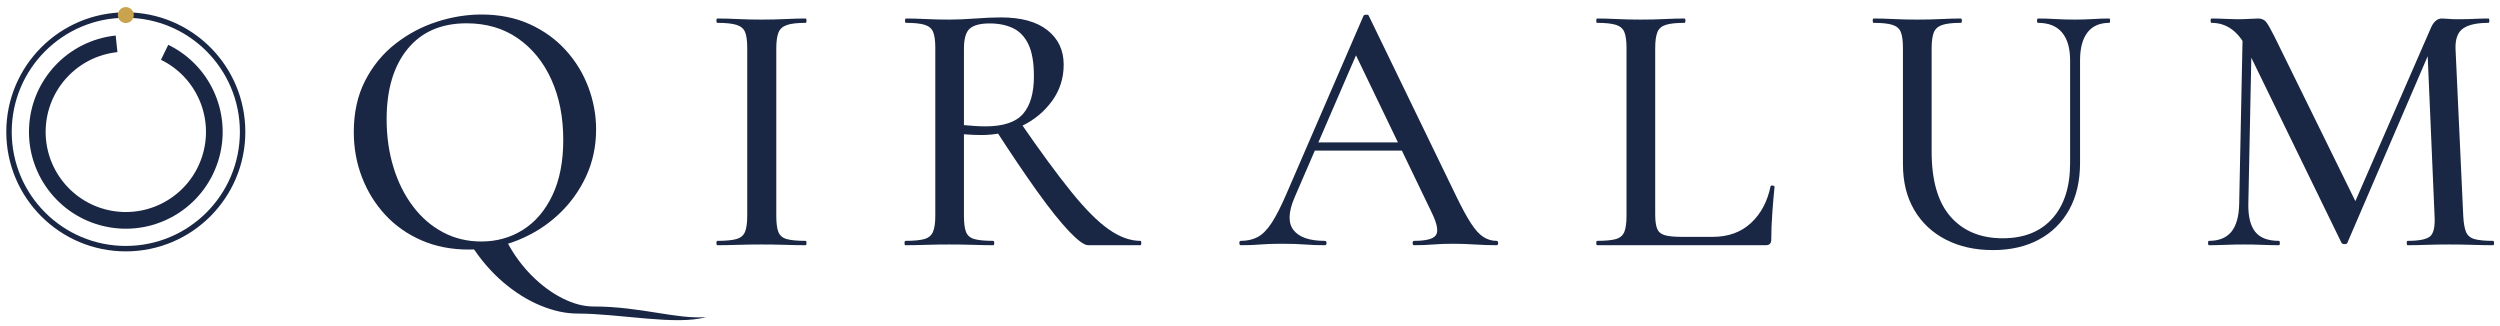
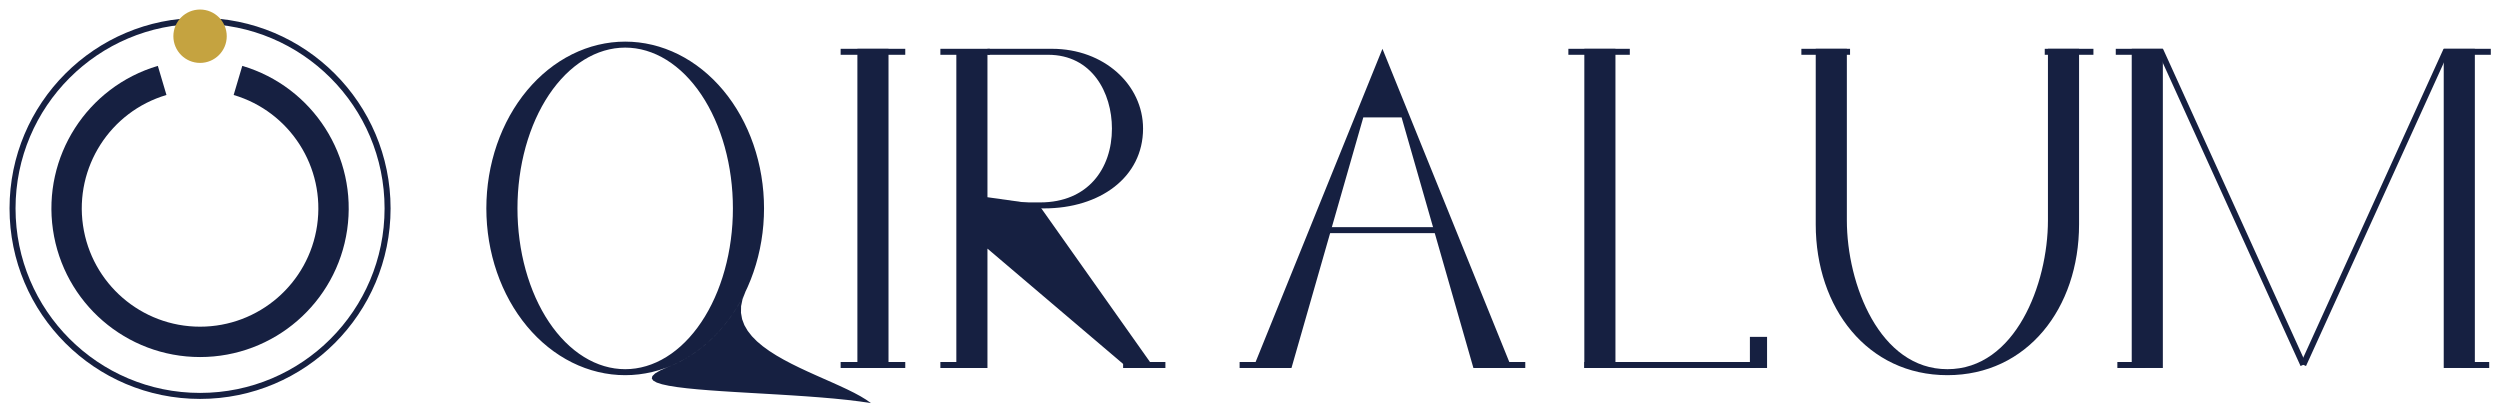
- <svg xmlns="http://www.w3.org/2000/svg" viewBox="10.67 224.00 6892.00 898.67" role="img" aria-labelledby="t d" shape-rendering="geometricPrecision">
+ <svg xmlns="http://www.w3.org/2000/svg" viewBox="51.00 57.68 6266.00 1029.88" role="img" aria-labelledby="t d" shape-rendering="geometricPrecision">
  <g fill="none">
-     <circle cx="357.50" cy="587.50" r="322.00" stroke="#1A2744" stroke-width="15.00" />
-     <path d="M 332.00 344.84 A 244.00 244.00 0 1 0 464.46 368.19" stroke="#1A2744" stroke-width="46.00" stroke-linecap="butt" />
-     <circle cx="357.50" cy="265.50" r="22.00" fill="#C9A34E" stroke="none" />
+     <circle cx="552.43" cy="580.00" r="470.00" stroke="#162041" stroke-width="15.05" />
+     <path d="M 457.42 259.26 A 334.52 334.52 0 1 0 647.44 259.26" stroke="#162041" stroke-width="76.10" stroke-linecap="butt" />
+     <circle cx="552.43" cy="148.47" r="66.90" fill="#C5A340" stroke="none" />
  </g>
-   <g transform="translate(937.00 900) scale(1 -1)" fill="#1A2744">
-     <path d="M 366.00 -12.00 Q 294.00 -12.00 235.50 13.50 Q 177.00 39.00 135.50 84.00 Q 94.00 129.00 71.50 187.50 Q 49.00 246.00 49.00 312.00 Q 49.00 393.00 80.50 454.00 Q 112.00 515.00 164.00 555.50 Q 216.00 596.00 278.00 616.00 Q 340.00 636.00 401.00 636.00 Q 475.00 636.00 533.50 609.50 Q 592.00 583.00 633.00 538.00 Q 674.00 493.00 695.50 436.00 Q 717.00 379.00 717.00 319.00 Q 717.00 249.00 689.00 189.00 Q 661.00 129.00 612.50 84.00 Q 564.00 39.00 500.50 13.50 Q 437.00 -12.00 366.00 -12.00 Z M 400.65 10.25 Q 464.35 10.25 515.50 42.53 Q 566.65 74.80 596.55 137.63 Q 626.45 200.45 626.45 290.55 Q 626.45 384.20 593.77 456.47 Q 561.10 528.75 501.40 570.25 Q 441.70 611.75 359.90 611.75 Q 255.15 611.75 197.35 541.10 Q 139.55 470.45 139.55 347.35 Q 139.55 276.00 158.48 214.50 Q 177.40 153.00 212.30 106.95 Q 247.20 60.90 295.03 35.58 Q 342.85 10.25 400.65 10.25 Z" transform="translate(0.00 0)" />
-     <path d="M 471.75 8.70 Q 499.40 -43.40 539.45 -83.60 Q 579.50 -123.80 624.35 -146.35 Q 669.20 -168.90 709.50 -168.90 C 840.00 -168.90 940.00 -205.00 1020.00 -198.00 C 940.00 -222.00 780.00 -188.40 665.30 -188.40 Q 617.50 -188.40 564.25 -166.55 Q 511.00 -144.70 461.00 -102.15 Q 411.00 -59.60 371.60 2.00 Z" transform="translate(0.00 0)" />
-     <path d="M 207.75 81.00 Q 207.75 52.00 213.30 37.00 Q 218.85 22.00 236.33 17.00 Q 253.80 12.00 288.65 12.00 Q 291.10 12.00 291.10 6.00 Q 291.10 0.00 288.65 0.00 Q 263.63 0.00 233.41 1.00 Q 203.18 2.00 166.70 2.00 Q 132.16 2.00 101.29 1.00 Q 70.42 0.00 45.30 0.00 Q 42.75 0.00 42.75 6.00 Q 42.75 12.00 45.48 12.00 Q 80.06 12.00 97.80 17.00 Q 115.55 22.00 121.60 37.00 Q 127.65 52.00 127.65 81.00 L 127.65 544.00 Q 127.65 573.00 121.70 587.50 Q 115.75 602.00 97.91 607.50 Q 80.07 613.00 45.30 613.00 Q 42.75 613.00 42.75 619.00 Q 42.75 625.00 45.30 625.00 Q 70.42 625.00 101.29 623.50 Q 132.16 622.00 166.70 622.00 Q 203.18 622.00 233.93 623.50 Q 264.68 625.00 288.65 625.00 Q 291.10 625.00 291.10 619.00 Q 291.10 613.00 288.65 613.00 Q 254.11 613.00 236.84 607.00 Q 219.57 601.00 213.66 586.00 Q 207.75 571.00 207.75 542.00 Z" transform="translate(1006.00 0)" />
-     <path d="M 546.50 0.00 Q 530.40 0.00 493.87 38.32 Q 457.35 76.65 405.95 148.47 Q 354.55 220.30 290.60 319.30 L 358.40 340.15 Q 441.70 219.15 500.13 146.98 Q 558.55 74.80 603.65 43.40 Q 648.75 12.00 690.40 12.00 Q 692.95 12.00 692.95 6.00 Q 692.95 0.00 690.40 0.00 Q 634.15 0.00 598.67 0.00 Q 563.20 0.00 546.50 0.00 Z M 306.20 628.00 Q 389.95 628.00 434.50 592.58 Q 479.05 557.15 479.05 497.70 Q 479.05 442.00 447.15 397.87 Q 415.25 353.75 363.75 328.75 Q 312.25 303.75 252.50 303.75 Q 241.25 303.75 228.13 304.30 Q 215.00 304.85 204.10 305.85 L 204.10 81.00 Q 204.10 52.00 209.65 37.00 Q 215.20 22.00 232.68 17.00 Q 250.15 12.00 285.00 12.00 Q 287.55 12.00 287.55 6.00 Q 287.55 0.00 285.00 0.00 Q 260.10 0.00 230.03 1.00 Q 199.95 2.00 163.60 2.00 Q 129.80 2.00 98.68 1.00 Q 67.55 0.00 42.65 0.00 Q 40.20 0.00 40.20 6.00 Q 40.20 12.00 42.65 12.00 Q 77.50 12.00 94.97 17.00 Q 112.45 22.00 118.77 37.00 Q 125.10 52.00 125.10 81.00 L 125.10 544.00 Q 125.10 573.00 119.27 587.50 Q 113.45 602.00 96.25 607.50 Q 79.05 613.00 44.20 613.00 Q 41.65 613.00 41.65 619.00 Q 41.65 625.00 44.20 625.00 Q 68.55 625.00 99.18 623.50 Q 129.80 622.00 163.60 622.00 Q 195.50 622.00 235.83 625.00 Q 276.15 628.00 306.20 628.00 Z M 396.95 465.75 Q 396.95 522.00 381.92 553.55 Q 366.90 585.10 339.58 598.25 Q 312.25 611.40 274.80 611.40 Q 237.00 611.40 220.55 597.50 Q 204.10 583.60 204.10 542.00 L 204.10 331.10 Q 218.10 329.65 234.38 328.65 Q 250.65 327.65 263.20 327.65 Q 337.05 327.65 367.00 362.07 Q 396.95 396.50 396.95 465.75 Z" transform="translate(1527.00 0)" />
-     <path d="M 186.95 260.90 L 198.65 283.40 L 470.70 283.40 L 477.70 260.90 Z M 704.35 12.00 Q 708.80 12.00 708.80 6.00 Q 708.80 0.00 704.35 0.00 Q 675.45 0.00 644.60 2.00 Q 613.75 4.00 585.40 4.00 Q 553.05 4.00 529.43 2.00 Q 505.80 0.00 477.00 0.00 Q 473.00 0.00 473.00 6.00 Q 473.00 12.00 477.00 12.00 Q 526.25 12.00 537.15 27.68 Q 548.05 43.35 526.35 88.50 L 310.70 536.25 L 343.20 584.30 L 147.50 131.55 Q 121.60 71.00 144.85 41.50 Q 168.10 12.00 230.70 12.00 Q 235.70 12.00 235.70 6.00 Q 235.70 0.00 230.70 0.00 Q 200.70 0.00 175.70 2.00 Q 150.70 4.00 112.70 4.00 Q 75.90 4.00 53.50 2.00 Q 31.10 0.00 -0.70 0.00 Q -4.70 0.00 -4.70 6.00 Q -4.70 12.00 -0.70 12.00 Q 26.30 12.00 46.07 22.68 Q 65.85 33.35 84.25 61.38 Q 102.65 89.40 124.90 141.00 L 337.50 632.30 Q 339.05 635.30 345.13 635.52 Q 351.20 635.75 352.20 632.30 L 592.30 137.00 Q 615.75 88.35 633.53 60.85 Q 651.30 33.35 668.18 22.68 Q 685.05 12.00 704.35 12.00 Z" transform="translate(2495.00 0)" />
-     <path d="M 193.75 543.00 L 193.75 85.00 Q 193.75 58.58 199.13 45.36 Q 204.50 32.15 220.26 27.60 Q 236.03 23.05 266.70 23.05 L 352.40 23.05 Q 416.65 23.05 457.70 61.20 Q 498.75 99.35 511.70 162.20 Q 512.15 165.20 517.43 164.48 Q 522.70 163.75 522.70 160.75 Q 519.70 131.60 516.70 90.68 Q 513.70 49.76 513.70 15.00 Q 513.70 0.00 498.53 0.00 L 33.30 0.00 Q 31.30 0.00 31.30 6.00 Q 31.30 12.00 33.30 12.00 Q 68.03 12.00 85.40 17.00 Q 102.77 22.00 108.71 37.00 Q 114.65 52.00 114.65 81.00 L 114.65 544.00 Q 114.65 573.00 108.71 587.50 Q 102.77 602.00 85.40 607.50 Q 68.03 613.00 33.30 613.00 Q 31.30 613.00 31.30 619.00 Q 31.30 625.00 33.30 625.00 Q 57.30 625.00 88.50 623.50 Q 119.70 622.00 153.54 622.00 Q 189.50 622.00 220.13 623.50 Q 250.77 625.00 274.65 625.00 Q 277.10 625.00 277.10 619.00 Q 277.10 613.00 274.65 613.00 Q 240.11 613.00 222.84 607.50 Q 205.57 602.00 199.66 587.00 Q 193.75 572.00 193.75 543.00 Z" transform="translate(3443.00 0)" />
-     <path d="M 571.55 509.65 Q 571.55 559.90 549.25 586.45 Q 526.95 613.00 482.95 613.00 Q 480.40 613.00 480.40 619.00 Q 480.40 625.00 482.95 625.00 Q 506.30 625.00 531.15 623.50 Q 556.00 622.00 585.35 622.00 Q 610.15 622.00 634.78 623.50 Q 659.40 625.00 679.75 625.00 Q 681.75 625.00 681.75 619.00 Q 681.75 613.00 679.75 613.00 Q 639.75 613.00 619.35 586.45 Q 598.95 559.90 598.95 509.65 L 598.95 227.25 Q 598.95 151.85 569.05 97.97 Q 539.15 44.10 485.08 15.32 Q 431.00 -13.45 358.75 -13.45 Q 285.20 -13.45 229.07 15.37 Q 172.95 44.20 141.82 97.25 Q 110.70 150.30 110.70 223.20 L 110.70 544.00 Q 110.70 573.00 104.87 587.50 Q 99.05 602.00 81.62 607.50 Q 64.20 613.00 29.80 613.00 Q 27.35 613.00 27.35 619.00 Q 27.35 625.00 29.80 625.00 Q 54.70 625.00 85.05 623.50 Q 115.40 622.00 149.75 622.00 Q 185.55 622.00 216.18 623.50 Q 246.80 625.00 270.15 625.00 Q 273.15 625.00 273.15 619.00 Q 273.15 613.00 270.15 613.00 Q 235.75 613.00 218.55 607.00 Q 201.35 601.00 195.58 586.00 Q 189.80 571.00 189.80 542.00 L 189.80 258.20 Q 189.80 137.95 242.10 78.55 Q 294.40 19.15 385.75 19.15 Q 473.70 19.15 522.63 73.77 Q 571.55 128.40 571.55 226.25 Z" transform="translate(4209.00 0)" />
-     <path d="M 118.65 114.35 L 128.65 602.00 L 153.80 600.00 L 143.90 114.35 Q 142.90 62.45 162.65 37.23 Q 182.40 12.00 228.35 12.00 Q 230.80 12.00 230.80 6.00 Q 230.80 0.00 228.35 0.00 Q 206.35 0.00 183.08 1.00 Q 159.80 2.00 131.35 2.00 Q 103.75 2.00 79.95 1.00 Q 56.15 0.00 35.25 0.00 Q 32.80 0.00 32.80 6.00 Q 32.80 12.00 35.25 12.00 Q 76.80 12.00 97.22 37.23 Q 117.65 62.45 118.65 114.35 Z M 818.70 12.00 Q 821.25 12.00 821.25 6.00 Q 821.25 0.00 818.70 0.00 Q 793.80 0.00 762.73 1.00 Q 731.65 2.00 697.30 2.00 Q 663.60 2.00 634.90 1.00 Q 606.20 0.00 582.95 0.00 Q 580.50 0.00 580.50 6.00 Q 580.50 12.00 582.95 12.00 Q 631.60 12.00 645.65 25.00 Q 659.70 38.00 657.25 81.00 L 637.00 551.95 L 675.90 608.30 L 417.05 7.00 Q 416.05 3.00 409.28 3.00 Q 402.50 3.00 400.50 7.00 L 139.85 542.00 Q 105.15 613.00 42.25 613.00 Q 39.80 613.00 39.80 619.00 Q 39.80 625.00 42.25 625.00 Q 59.95 625.00 79.65 624.00 Q 99.35 623.00 112.60 623.00 Q 132.00 623.00 147.38 624.00 Q 162.75 625.00 171.00 625.00 Q 185.00 625.00 192.78 615.55 Q 200.55 606.10 217.00 573.00 L 443.75 111.75 L 406.95 48.15 L 647.55 600.00 Q 653.00 612.35 660.60 618.68 Q 668.20 625.00 677.55 625.00 Q 684.80 625.00 695.25 624.00 Q 705.70 623.00 719.60 623.00 Q 748.30 623.00 767.23 624.00 Q 786.15 625.00 805.95 625.00 Q 808.40 625.00 808.40 619.00 Q 808.40 613.00 805.95 613.00 Q 758.30 613.00 735.98 597.57 Q 713.65 582.15 715.10 541.05 L 736.35 81.00 Q 737.80 52.00 743.85 37.00 Q 749.90 22.00 767.10 17.00 Q 784.30 12.00 818.70 12.00 Z" transform="translate(5128.00 0)" />
+   <g transform="translate(1239.96 980) scale(1 -1)" fill="#162041">
+     <path d="M 981.71 -79.31 L 967.51 -70.71 L 951.65 -62.15 L 934.38 -53.59 L 915.94 -44.98 L 896.60 -36.25 L 876.60 -27.40 L 856.19 -18.34 L 835.64 -9.05 L 815.16 0.53 L 795.05 10.44 L 775.54 20.74 L 756.86 31.45 L 739.30 42.65 L 723.08 54.36 L 708.46 66.65 L 695.70 79.55 L 685.05 93.11 L 676.75 107.38 L 671.06 122.40 L 668.23 138.22 L 668.50 154.91 L 672.12 172.49 L 679.38 191.00 L 676.79 185.72 L 684.91 202.95 L 692.59 221.29 L 699.51 240.04 L 705.66 259.18 L 711.01 278.66 L 715.58 298.44 L 719.31 318.45 L 722.24 338.66 L 724.33 359.02 L 725.58 379.49 L 726.00 400.00 L 725.58 420.51 L 724.33 440.98 L 722.24 461.34 L 719.31 481.55 L 715.58 501.56 L 711.01 521.34 L 705.66 540.83 L 699.51 559.96 L 692.59 578.71 L 684.91 597.05 L 676.49 614.90 L 667.35 632.23 L 657.51 649.00 L 647.01 665.17 L 635.85 680.71 L 624.08 695.58 L 611.70 709.71 L 598.77 723.11 L 585.30 735.74 L 571.34 747.55 L 556.91 758.52 L 542.05 768.64 L 526.79 777.86 L 511.18 786.19 L 495.24 793.56 L 479.02 800.00 L 462.56 805.48 L 445.89 809.96 L 429.06 813.48 L 412.11 815.99 L 395.07 817.50 L 378.00 818.00 L 360.93 817.50 L 343.89 815.99 L 326.94 813.48 L 310.11 809.96 L 293.44 805.48 L 276.98 800.00 L 260.76 793.56 L 244.82 786.19 L 229.21 777.86 L 213.95 768.64 L 199.09 758.52 L 184.66 747.55 L 170.70 735.74 L 157.22 723.11 L 144.30 709.71 L 131.93 695.58 L 120.15 680.71 L 108.99 665.17 L 98.49 649.00 L 88.65 632.23 L 79.51 614.90 L 71.09 597.05 L 63.41 578.71 L 56.49 559.96 L 50.34 540.83 L 44.99 521.34 L 40.42 501.56 L 36.69 481.55 L 33.76 461.34 L 31.68 440.98 L 30.43 420.51 L 30.00 400.00 L 30.43 379.49 L 31.68 359.02 L 33.76 338.66 L 36.69 318.45 L 40.42 298.44 L 44.99 278.66 L 50.34 259.18 L 56.49 240.04 L 63.41 221.29 L 71.09 202.95 L 79.51 185.10 L 88.65 167.78 L 98.49 151.00 L 108.99 134.82 L 120.15 119.29 L 131.93 104.42 L 144.30 90.29 L 157.22 76.89 L 170.70 64.26 L 184.66 52.45 L 199.09 41.48 L 213.95 31.36 L 229.21 22.14 L 244.82 13.81 L 260.76 6.44 L 276.98 0.00 L 293.44 -5.47 L 310.11 -9.96 L 326.94 -13.47 L 343.89 -15.99 L 360.93 -17.50 L 378.00 -18.00 L 395.07 -17.50 L 412.11 -15.99 L 429.06 -13.47 L 445.89 -9.96 L 462.56 -5.47 L 479.02 0.00 L 494.51 6.15 L 492.25 5.17 L 485.54 2.46 L 466.11 -5.97 L 453.10 -13.56 L 446.10 -20.35 L 444.71 -26.41 L 448.56 -31.80 L 457.25 -36.59 L 470.39 -40.83 L 487.57 -44.56 L 508.41 -47.89 L 532.54 -50.85 L 559.52 -53.50 L 589.01 -55.91 L 620.58 -58.14 L 653.86 -60.25 L 688.44 -62.29 L 723.95 -64.34 L 759.98 -66.44 L 796.14 -68.67 L 832.05 -71.08 L 867.30 -73.74 L 901.52 -76.69 L 934.30 -80.01 L 965.26 -83.76 L 994.00 -88.00 Z M 364.75 -2.51 L 351.54 -1.06 L 338.39 1.36 L 325.32 4.74 L 312.40 9.07 L 299.62 14.35 L 287.04 20.56 L 274.68 27.68 L 262.56 35.69 L 250.72 44.59 L 239.19 54.34 L 228.00 64.91 L 217.16 76.31 L 206.71 88.47 L 196.68 101.40 L 187.07 115.04 L 177.94 129.36 L 169.29 144.34 L 161.14 159.94 L 153.50 176.10 L 146.41 192.81 L 139.89 210.03 L 133.93 227.70 L 128.55 245.78 L 123.79 264.24 L 119.62 283.01 L 116.09 302.07 L 113.19 321.38 L 110.92 340.86 L 109.30 360.50 L 108.33 380.23 L 108.00 400.00 L 108.33 419.77 L 109.30 439.50 L 110.92 459.14 L 113.19 478.62 L 116.09 497.93 L 119.62 516.99 L 123.79 535.76 L 128.55 554.23 L 133.93 572.30 L 139.89 589.98 L 146.41 607.19 L 153.50 623.90 L 161.14 640.06 L 169.29 655.66 L 177.94 670.64 L 187.07 684.96 L 196.68 698.60 L 206.71 711.52 L 217.16 723.69 L 228.00 735.09 L 239.19 745.66 L 250.72 755.41 L 262.56 764.31 L 274.68 772.33 L 287.04 779.44 L 299.62 785.65 L 312.40 790.92 L 325.32 795.26 L 338.39 798.64 L 351.54 801.06 L 364.75 802.51 L 378.00 803.00 L 391.25 802.51 L 404.46 801.06 L 417.61 798.64 L 430.68 795.26 L 443.60 790.92 L 456.38 785.65 L 468.96 779.44 L 481.32 772.33 L 493.44 764.31 L 505.27 755.41 L 516.81 745.66 L 528.00 735.09 L 538.84 723.69 L 549.29 711.52 L 559.33 698.60 L 568.92 684.96 L 578.06 670.64 L 586.71 655.66 L 594.86 640.06 L 602.50 623.90 L 609.59 607.19 L 616.11 589.98 L 622.08 572.30 L 627.45 554.23 L 632.21 535.76 L 636.38 516.99 L 639.91 497.93 L 642.81 478.62 L 645.08 459.14 L 646.70 439.50 L 647.67 419.77 L 648.00 400.00 L 647.67 380.23 L 646.70 360.50 L 645.08 340.86 L 642.81 321.38 L 639.91 302.07 L 636.38 283.01 L 632.21 264.24 L 627.45 245.78 L 622.08 227.70 L 616.11 210.03 L 609.59 192.81 L 602.50 176.10 L 594.86 159.94 L 586.71 144.34 L 578.06 129.36 L 568.92 115.04 L 559.33 101.40 L 549.29 88.47 L 538.84 76.31 L 528.00 64.91 L 516.81 54.34 L 505.27 44.59 L 493.44 35.69 L 481.32 27.68 L 468.96 20.56 L 456.38 14.35 L 443.60 9.07 L 430.68 4.74 L 417.61 1.36 L 404.46 -1.06 L 391.25 -2.51 L 378.00 -3.00 Z M 676.31 184.76 L 675.77 183.68 L 672.04 176.44 L 668.19 169.29 L 667.54 168.14 Z M 667.05 167.26 L 664.23 162.24 L 660.14 155.29 L 657.75 151.41 Z M 655.92 148.44 L 651.60 141.70 L 647.16 135.06 L 657.29 150.66 Z M 646.58 134.21 L 642.62 128.53 L 637.96 122.11 L 636.29 119.90 Z M 635.35 118.65 L 633.20 115.81 L 628.33 109.64 L 624.58 105.06 Z M 623.81 104.12 L 623.36 103.58 L 618.27 97.64 L 613.10 91.81 L 611.94 90.56 Z M 611.34 89.91 L 607.84 86.14 L 602.46 80.58 L 599.35 77.49 Z M 585.30 64.26 L 598.33 76.46 L 597.00 75.15 L 591.45 69.86 L 585.81 64.71 L 580.09 59.70 L 574.27 54.83 L 571.74 52.79 Z M 556.91 41.48 L 570.91 52.12 L 568.39 50.10 L 562.41 45.51 L 556.36 41.08 L 550.24 36.79 L 544.05 32.65 L 542.45 31.62 Z M 541.45 31.00 L 537.79 28.68 L 531.46 24.84 L 527.14 22.35 Z M 526.54 22.01 L 525.08 21.16 L 518.62 17.65 L 512.11 14.29 L 511.57 14.03 Z M 510.39 13.45 L 505.54 11.09 L 498.93 8.05 L 496.00 6.79 Z" transform="translate(0.00 0)" />
+     <path d="M 48.00 0.00 L 126.00 0.00 L 126.00 800.00 L 48.00 800.00 Z" transform="translate(912.00 0)" />
+     <path d="M 6.00 785.00 L 168.00 785.00 L 168.00 800.00 L 6.00 800.00 Z" transform="translate(912.00 0)" />
+     <path d="M 6.00 0.00 L 168.00 0.00 L 168.00 15.00 L 6.00 15.00 Z" transform="translate(912.00 0)" />
+     <path d="M -40.00 785.00 L 0.00 785.00 L 0.00 15.00 L -40.00 15.00 L -40.00 0.00 L 78.00 0.00 L 78.00 299.20 L 418.00 10.20 L 418.00 0.00 L 524.00 0.00 L 524.00 15.00 L 485.39 15.00 L 206.00 410.00 L 78.00 428.00 L 78.00 785.00 L 84.00 785.00 L 84.00 800.00 L -40.00 800.00 Z" transform="translate(1208.00 0)" />
+     <path d="M 78.00 800.00 L 240.00 800.00 C 370.00 800.00 468.00 710.00 468.00 600.00 C 468.00 478.00 360.00 400.00 220.00 400.00 L 78.00 400.00 Z M 78.00 415.00 L 210.00 415.00 C 330.00 415.00 390.00 500.00 390.00 600.00 C 390.00 690.00 340.00 785.00 230.00 785.00 L 78.00 785.00 Z" transform="translate(1208.00 0)" />
+     <path d="M 16.00 0.00 L 112.00 0.00 L 292.00 628.00 L 388.00 628.00 L 568.00 0.00 L 664.00 0.00 L 340.00 800.00 Z" transform="translate(1936.00 0)" />
+     <path d="M 176.00 338.00 L 504.00 338.00 L 504.00 353.00 L 176.00 353.00 Z" transform="translate(1936.00 0)" />
+     <path d="M -18.00 0.00 L 70.00 0.00 L 70.00 15.00 L -18.00 15.00 Z" transform="translate(1936.00 0)" />
+     <path d="M 610.00 0.00 L 698.00 0.00 L 698.00 15.00 L 610.00 15.00 Z" transform="translate(1936.00 0)" />
+     <path d="M 40.00 0.00 L 118.00 0.00 L 118.00 800.00 L 40.00 800.00 Z" transform="translate(2742.00 0)" />
+     <path d="M 0.00 785.00 L 154.00 785.00 L 154.00 800.00 L 0.00 800.00 Z" transform="translate(2742.00 0)" />
+     <path d="M 40.00 0.00 L 470.00 0.00 L 470.00 15.00 L 40.00 15.00 Z" transform="translate(2742.00 0)" />
+     <path d="M 455.00 0.00 L 498.00 0.00 L 498.00 78.00 L 455.00 78.00 Z" transform="translate(2742.00 0)" />
+     <path d="M 0 800.00 L 0 360.00 C 0 150.00 130.00 -18.00 330.00 -18.00 C 530.00 -18.00 660.00 150.00 660.00 360.00 L 660.00 800.00 L 582.00 800.00 L 582.00 370.00 C 582.00 210.00 500.00 -3.00 330.00 -3.00 C 160.00 -3.00 78.00 210.00 78.00 370.00 L 78.00 800.00 Z" transform="translate(3362.00 0)" />
+     <path d="M -36.00 785.00 L 86.00 785.00 L 86.00 800.00 L -36.00 800.00 Z" transform="translate(3362.00 0)" />
+     <path d="M 574.00 785.00 L 696.00 785.00 L 696.00 800.00 L 574.00 800.00 Z" transform="translate(3362.00 0)" />
+     <path d="M 0.00 0.00 L 78.00 0.00 L 78.00 800.00 L 0.00 800.00 Z" transform="translate(4154.00 0)" />
+     <path d="M -40.00 785.00 L 78.00 785.00 L 78.00 800.00 L -40.00 800.00 Z" transform="translate(4154.00 0)" />
+     <path d="M -36.00 0.00 L 34.00 0.00 L 34.00 15.00 L -36.00 15.00 Z" transform="translate(4154.00 0)" />
+     <path d="M 782.00 0.00 L 860.00 0.00 L 860.00 800.00 L 782.00 800.00 Z" transform="translate(4154.00 0)" />
+     <path d="M 782.00 785.00 L 900.00 785.00 L 900.00 800.00 L 782.00 800.00 Z" transform="translate(4154.00 0)" />
+     <path d="M 826.00 0.00 L 896.00 0.00 L 896.00 15.00 L 826.00 15.00 Z" transform="translate(4154.00 0)" />
+     <path d="M 78.83 799.10 L 436.83 11.10 L 423.17 4.90 L 65.17 792.90 Z" transform="translate(4154.00 0)" />
+     <path d="M 794.83 792.90 L 436.83 4.90 L 423.17 11.10 L 781.17 799.10 Z" transform="translate(4154.00 0)" />
  </g>
</svg>
